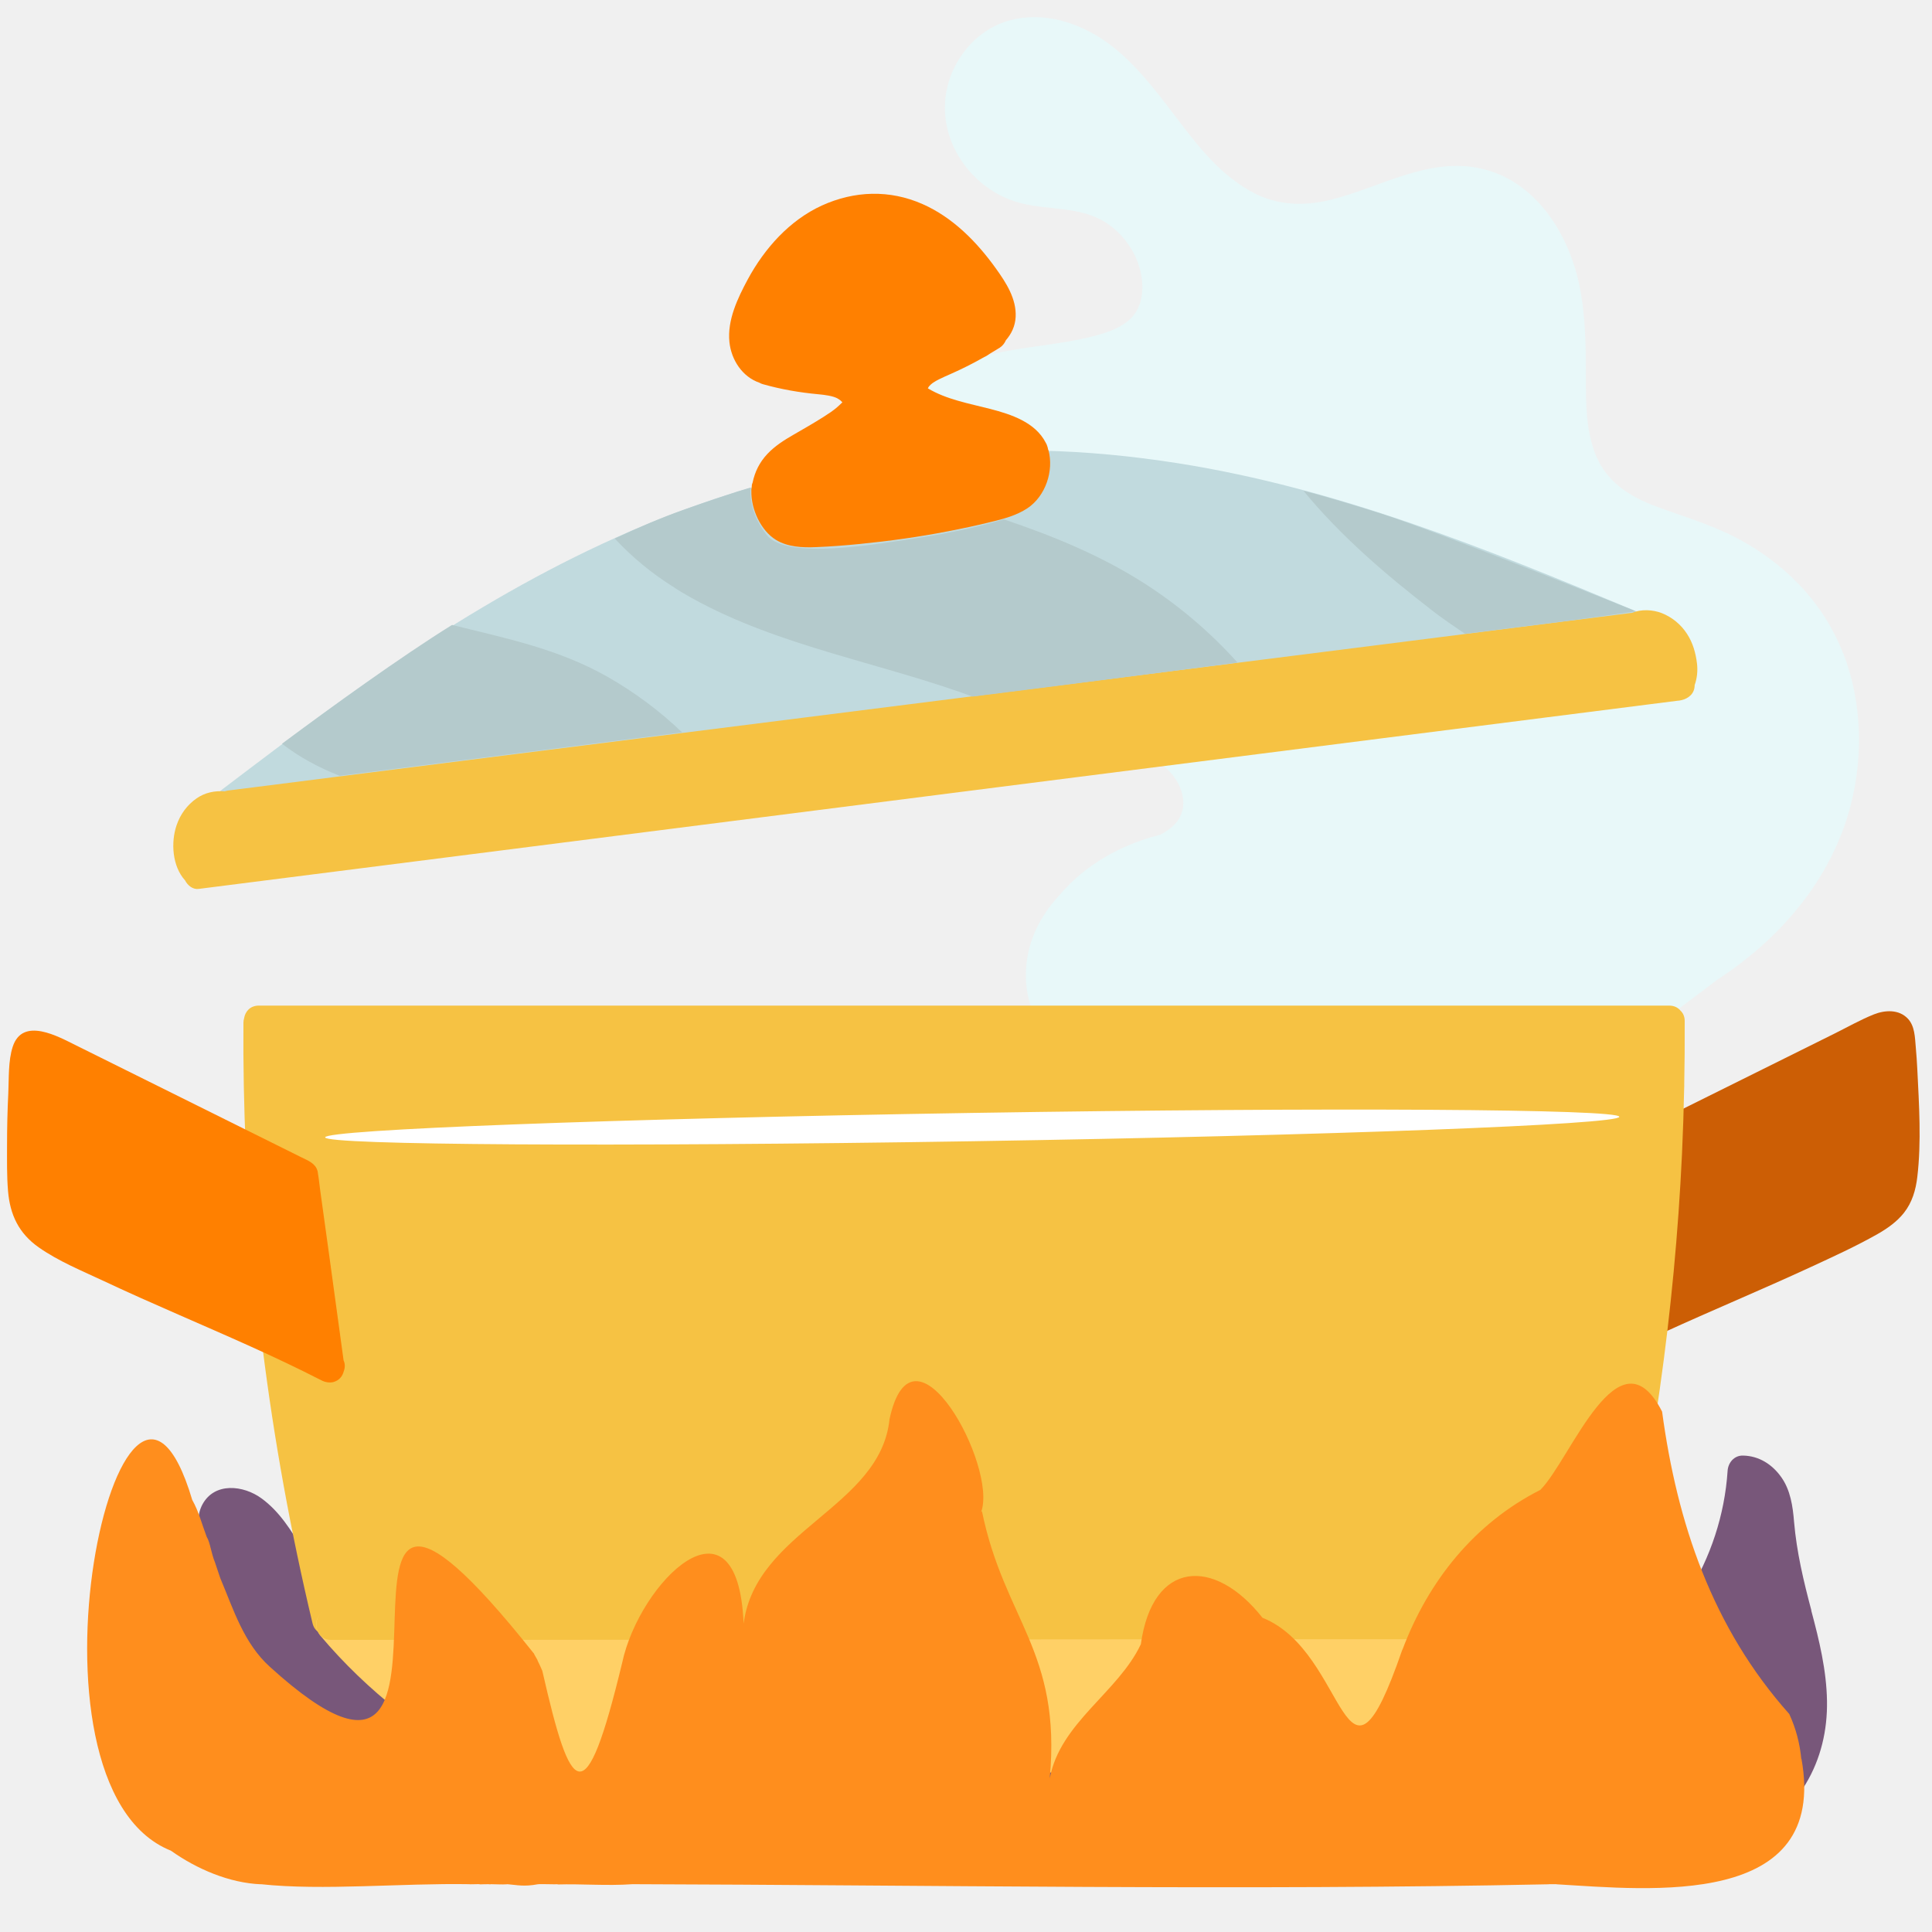
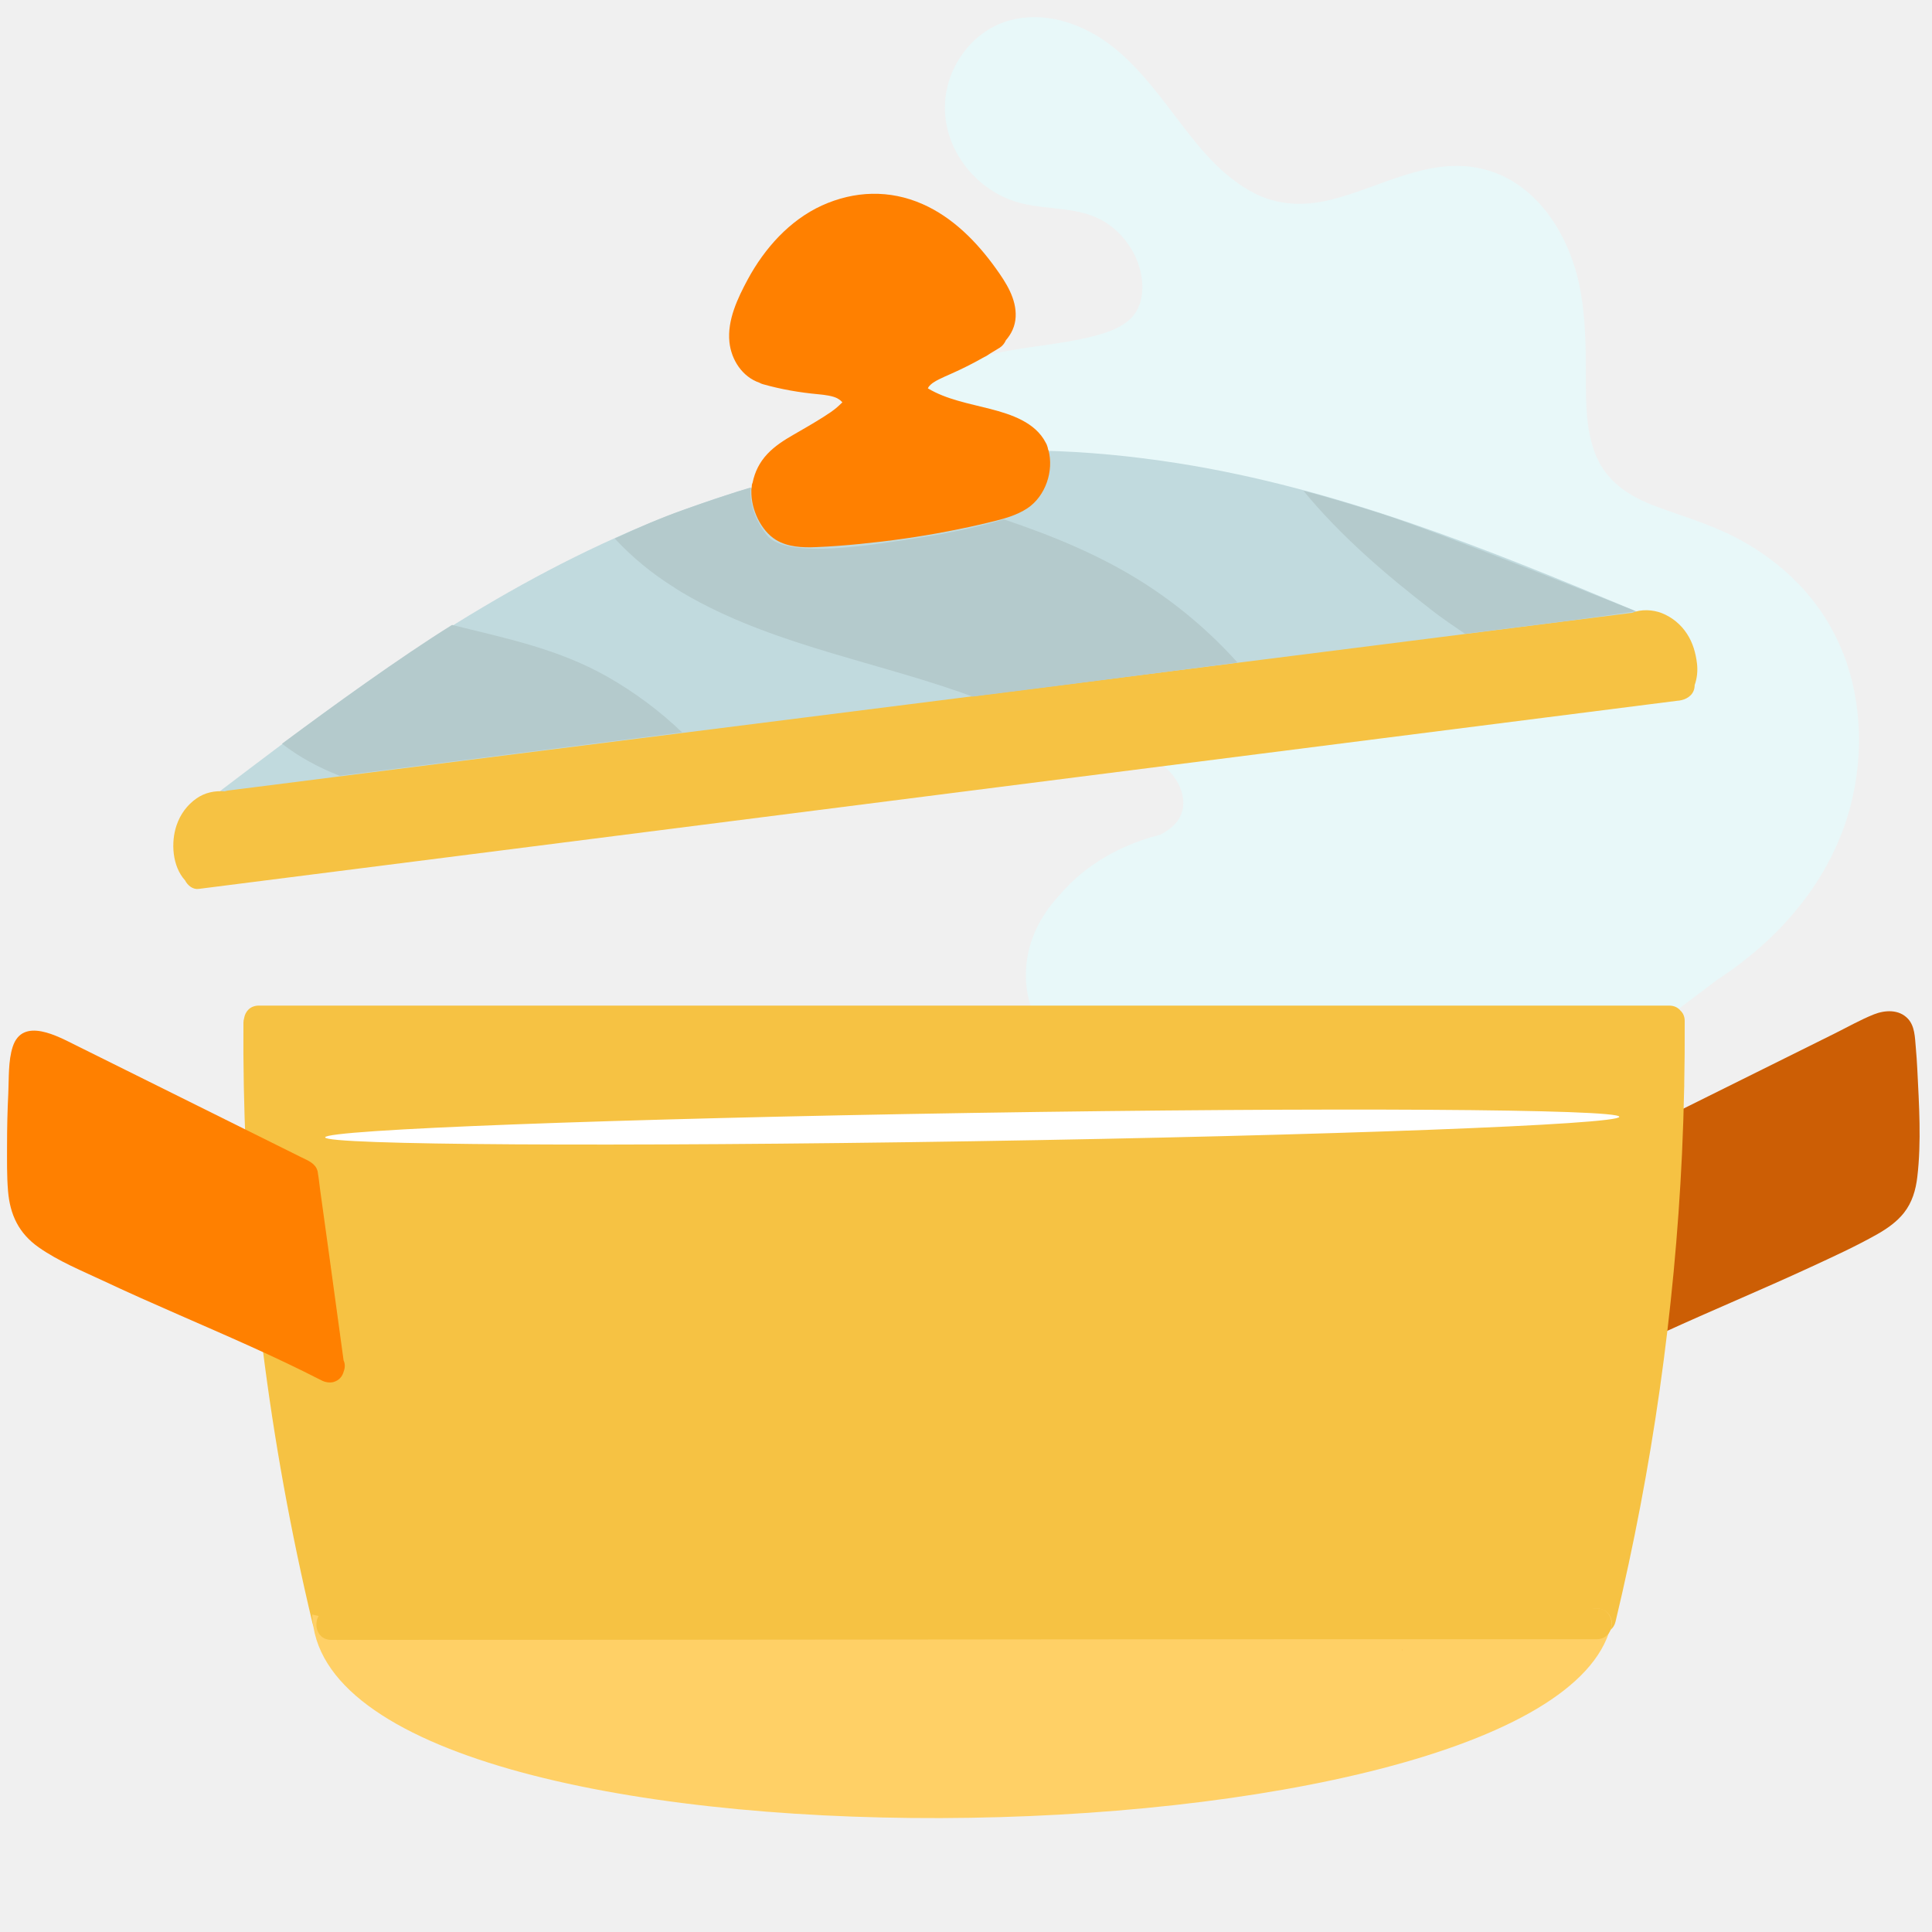
<svg xmlns="http://www.w3.org/2000/svg" id="Illustration" viewBox="0 0 200 200">
  <defs>
-     <style>.cls-1{fill:none}.cls-2{fill:#f6c243}.cls-5{fill:#ffd066}.cls-6{fill:#ff8000}.cls-7{fill:#ff8e1d}.cls-9{fill:#b4cacc}</style>
+     <style>.cls-1{fill:none}.cls-2{fill:#ff8000}.cls-3{fill:#ffd066}.cls-8{fill:#f6c243}.cls-10{fill:#b4cacc}</style>
  </defs>
-   <path d="M187.51 166.7c-.81-3.05-1.52-6.02-1.79-9.17-.13-1.6-.37-3.27-1.32-4.61-.94-1.33-2.31-2.21-3.97-2.24-.91-.02-1.54.74-1.59 1.59-.3 4.55-1.76 8.97-4.18 12.83-2.25 3.6-5.37 6.65-8.36 9.69-.92-2.02-1.67-4.07-1.88-6.34-.28-2.9-.81-5.56-2.52-7.99-.6-.86-2.23-1.2-2.76 0-.97 2.25-3.42 3.53-4.93 5.39-1.69 2.08-2.93 4.44-4.12 6.83-1.71 3.45-3.63 7.57-7.04 9.68-.17-5.82-1.27-11.75-4.85-16.47-1.79-2.35-4.05-4.32-6.77-5.49-1.27-.55-2.78-.93-3.8-1.91-.98-.95-1.42-2.32-1.9-3.56-.62-1.62-1.35-3.19-2.69-4.34-1.38-1.18-3.12-1.84-4.92-1.28-.6.18-1.26.84-1.17 1.54.67 5.28-3.63 9.21-7.33 12.25-2.05 1.68-4.15 3.32-5.88 5.34-1.83 2.13-3.05 4.64-4.64 6.94-1.15 1.68-3.01 3.61-5.17 3.94.28-5.77-.96-11.56-3.49-16.75-1.38-2.85-3.2-5.43-5.29-7.8-1.77-2.01-3.91-4.08-4.72-6.71-.4-1.3-.24-2.64-.5-3.95-.28-1.5-1.39-2.76-2.95-2.92-3.26-.34-5.25 3.63-6.65 5.96-1.57 2.62-3 5.34-4.75 7.84a22.625 22.625 0 0 1-6.56 6.26c-5.17 3.27-12.02 6.26-14.05 12.46-.83-1.44-1.86-2.74-3.12-3.85-1.93-1.68-4.32-2.57-6.33-4.11-3.66-2.81-4.69-7.9-8.45-10.64-1.86-1.36-4.86-1.71-6.12.64-.63 1.18-.41 2.45-.3 3.71.12 1.38.08 2.77-.06 4.15-.49 5.14-2.43 10.2-1.77 15.41.59 4.67 2.66 9.53 6.74 12.17.12.1.26.18.42.24.29.13.57.16.82.11h153.28c.38 0 .69-.11.94-.29.11-.06.22-.13.33-.23 2.1-1.88 4.12-3.92 5.58-6.35 1.56-2.59 2.25-5.56 2.2-8.58-.05-3.19-.81-6.31-1.63-9.37l.02-.02Z" style="fill:#78577a" id="Back_fire" />
-   <path d="M190.79 67.61c-2.1-5.37-6.17-9.44-11.27-12.05-2.61-1.33-5.39-2.13-8.13-3.15-2.63-.98-4.97-2.45-6.12-5.12-1.1-2.55-1.1-5.47-1.1-8.19 0-3.2-.02-6.4-.67-9.54-1.08-5.29-4.46-10.76-10.05-12.08-5.54-1.32-10.61 1.98-15.82 3.23-2.68.64-5.36.55-7.84-.74-2.64-1.37-4.72-3.58-6.54-5.88-3.65-4.6-6.9-9.96-12.85-11.8-2.61-.81-5.55-.72-7.94.69-2.22 1.3-3.84 3.61-4.41 6.11-1.22 5.28 2.45 10.59 7.59 11.93 2.92.76 6.15.33 8.79 1.99 2.15 1.36 3.69 3.82 3.82 6.38.07 1.52-.34 2.95-1.57 3.91-1.07.83-2.42 1.24-3.72 1.56-3.31.83-6.75.99-10.07 1.76-2.67.62-5.29 1.68-7.4 3.46-2.32 1.96-3.44 4.73-4.03 7.65-1.28 6.3-2.08 13.27.06 19.46 1.69 4.87 5.36 9.33 10.39 10.93 3.07.97 6.25.5 9.37.08 2.91-.4 6.35-.79 8.93.94 1.86 1.23 3.16 4.05 1.57 5.99-.45.55-1.06.96-1.69 1.3-.03 0-.05 0-.08.01-3.95.99-7.67 3.1-10.24 6.12-2.18 2.31-3.62 5.2-3.57 8.55.01.98.16 1.95.45 2.87 1.21 5.4 6.17 9.58 10.94 12.11 12.5 6.64 27.51 4.39 39.79-1.51 7.32-3.51 13.97-8.24 20.39-13.16 6.52-4.24 11.8-10.36 13.8-18.01 1.34-5.16 1.18-10.82-.77-15.81h-.01Z" style="fill:#e8f8f9" id="Layer_13" />
+   <path d="M190.79 67.61c-2.1-5.37-6.17-9.44-11.27-12.05-2.61-1.33-5.39-2.13-8.13-3.15-2.63-.98-4.97-2.45-6.12-5.12-1.1-2.55-1.1-5.47-1.1-8.19 0-3.2-.02-6.4-.67-9.54-1.08-5.29-4.46-10.76-10.05-12.08-5.54-1.32-10.61 1.98-15.82 3.23-2.68.64-5.36.55-7.84-.74-2.64-1.37-4.72-3.58-6.54-5.88-3.65-4.6-6.9-9.96-12.85-11.8-2.61-.81-5.55-.72-7.94.69-2.22 1.3-3.84 3.61-4.41 6.11-1.22 5.28 2.45 10.59 7.59 11.93 2.92.76 6.15.33 8.79 1.99 2.15 1.36 3.69 3.82 3.82 6.38.07 1.52-.34 2.95-1.57 3.91-1.07.83-2.42 1.24-3.72 1.56-3.31.83-6.75.99-10.07 1.76-2.67.62-5.29 1.68-7.4 3.46-2.32 1.96-3.44 4.73-4.03 7.65-1.28 6.3-2.08 13.27.06 19.46 1.69 4.87 5.36 9.33 10.39 10.93 3.07.97 6.25.5 9.37.08 2.91-.4 6.35-.79 8.93.94 1.86 1.23 3.16 4.05 1.57 5.99-.45.55-1.06.96-1.69 1.3-.03 0-.05 0-.08.01-3.95.99-7.67 3.1-10.24 6.12-2.18 2.31-3.62 5.2-3.57 8.55.01.98.16 1.95.45 2.87 1.21 5.4 6.17 9.58 10.94 12.11 12.5 6.64 27.51 4.39 39.79-1.51 7.32-3.51 13.97-8.24 20.39-13.16 6.52-4.24 11.8-10.36 13.8-18.01 1.34-5.16 1.18-10.82-.77-15.81h-.01z" style="fill:#e8f8f9" id="Layer_13" />
  <g id="Cooking_pot">
-     <path d="M198.48 110.71c-.04-.77-.09-1.54-.16-2.31-.09-1-.09-2.16-.81-2.94-.93-.99-2.37-.91-3.53-.45-1.4.56-2.75 1.33-4.1 2l-17.4 8.64c-1.25.62-.9 2.1.03 2.69l-.51 16.22c-.46.21-.93.41-1.39.63-.79.36-.98 1.49-.57 2.18.47.81 1.4.93 2.18.57 5.02-2.3 10.13-4.42 15.15-6.74 2.36-1.09 4.75-2.18 7.01-3.46 1.01-.58 1.98-1.26 2.71-2.18.86-1.09 1.23-2.37 1.39-3.73.43-3.64.18-7.48 0-11.12Z" style="fill:#cc5e05" />
-     <path class="cls-2" d="M27.17 139.43c1.2 9.62 2.93 19.17 5.18 28.6.47 2 3.55 1.15 3.08-.85-2.19-9.15-3.9-18.42-5.07-27.75-.11-.86-.66-1.59-1.59-1.59-.78 0-1.7.74-1.59 1.59Z" />
-     <path class="cls-2" d="M174.01 104.68c-.25-.34-.66-.58-1.21-.58H26.79c-.9 0-1.41.62-1.52 1.31-.04.14-.07.29-.07.45-.03 4.38.05 8.76.25 13.13.04.86.71 1.59 1.59 1.59.54 0 1.06-.31 1.35-.75l2.93 1.81s2.2 19.6 2.74 19.88c.53.28-5.29-2.08-5.29-2.08.91 9.3 5.13 28.17 5.53 28.77s41.85-.6 41.85-.6l88.18.58c.64 1.06 2.54 1.22 2.91-.32 3.8-15.87 6.11-32.1 6.88-48.41.21-4.58.3-9.18.28-13.77 0-.43-.15-.76-.37-1.01Z" />
-     <path class="cls-5" d="M164.16 166.95c-4.7 5.6-10.54 10.06-16.96 13.53-1.81.98-.2 3.73 1.61 2.76 6.63-3.59 12.75-8.24 17.61-14.02.55-.66.64-1.61 0-2.25-.57-.57-1.7-.66-2.25 0Z" />
-     <path class="cls-6" d="M35.57 140.84 34.1 130.1l-.96-6.93c-.08-.57-.13-1.15-.23-1.71-.01-.08-.01-.16-.04-.24-.22-.81-1-1.08-1.68-1.42l-1.89-.94-14.33-7.12-7.09-3.52c-1.84-.91-5.53-3-6.56.13-.48 1.46-.39 3.29-.46 4.81-.09 1.79-.13 3.59-.13 5.37 0 1.57-.03 3.17.1 4.74.2 2.47 1.11 4.4 3.17 5.85 2.06 1.45 4.52 2.45 6.8 3.52 2.53 1.19 5.09 2.32 7.65 3.44 4.97 2.18 9.97 4.32 14.8 6.8.39.21.87.29 1.26.19.6-.17.94-.59 1.07-1.1.14-.36.16-.76 0-1.11Z" />
-     <path class="cls-5" d="M107.7 168.21s-61.44-.01-71.28 0c-.34-.38-.68-.74-1-1.13-.55-.66-1.69-.57-2.25 0-.65.65-.55 1.59 0 2.25 4.84 5.76 10.92 10.41 17.52 13.98.19.13.43.21.7.24h.06c.05 0 .08.02.13.02 13.06 0 26.11-.01 39.17-.04 11.12-.02 22.24-.05 33.37-.06 7.96 0 15.93-.01 23.89-.01 1.41 0 1.85-1.51 1.32-2.45 2.48-1.6 7.72-5.04 9.57-6.52 2.44-1.96 6.29-6.28 6.29-6.28H107.7Z" />
-     <path class="cls-2" d="M34.29 169.76c16.93 0 33.88-.01 50.81-.03 17.35-.01 34.71-.04 52.07-.04h28.12c2.05 0 2.05-3.19 0-3.19-16.93 0-33.88.01-50.81.03-17.35.01-34.71.04-52.07.04H34.29c-2.05 0-2.05 3.19 0 3.19ZM27.49 114.02h145.3c2.05 0 2.05-3.19 0-3.19H27.49c-2.05 0-2.05 3.19 0 3.19Z" />
+     <path d="M198.48 110.71c-.04-.77-.09-1.54-.16-2.31-.09-1-.09-2.16-.81-2.94-.93-.99-2.37-.91-3.53-.45-1.4.56-2.75 1.33-4.1 2l-17.4 8.64c-1.25.62-.9 2.1.03 2.69l-.51 16.22c-.46.21-.93.41-1.39.63-.79.36-.98 1.49-.57 2.18.47.81 1.4.93 2.18.57 5.02-2.3 10.13-4.42 15.15-6.74 2.36-1.09 4.75-2.18 7.01-3.46 1.01-.58 1.98-1.26 2.71-2.18.86-1.09 1.23-2.37 1.39-3.73.43-3.64.18-7.48 0-11.12z" style="fill:#cc5e05" />
+     <path class="cls-8" d="M27.17 139.43c1.2 9.62 2.93 19.17 5.18 28.6.47 2 3.55 1.15 3.08-.85-2.19-9.15-3.9-18.42-5.07-27.75-.11-.86-.66-1.59-1.59-1.59-.78 0-1.7.74-1.59 1.59z" />
+     <path class="cls-8" d="M174.01 104.68c-.25-.34-.66-.58-1.21-.58H26.79c-.9 0-1.41.62-1.52 1.31-.04.14-.07.29-.07.45-.03 4.38.05 8.76.25 13.13.04.86.71 1.59 1.59 1.59.54 0 1.06-.31 1.35-.75l2.93 1.81s2.2 19.6 2.74 19.88c.53.28-5.29-2.08-5.29-2.08.91 9.3 5.13 28.17 5.53 28.77s41.85-.6 41.85-.6l88.18.58c.64 1.06 2.54 1.22 2.91-.32 3.8-15.87 6.11-32.1 6.88-48.41.21-4.58.3-9.18.28-13.77 0-.43-.15-.76-.37-1.01z" />
+     <path class="cls-3" d="M166.42 169.21c.55-.66.64-1.61 0-2.25-.57-.57-1.7-.66-2.25 0-4.7 5.59-10.54 10.05-16.96 13.52" />
+     <path class="cls-2" d="M35.57 140.84 34.1 130.1l-.96-6.93c-.08-.57-.13-1.15-.23-1.71-.01-.08-.01-.16-.04-.24-.22-.81-1-1.08-1.68-1.42l-1.89-.94-14.33-7.12-7.09-3.52c-1.84-.91-5.53-3-6.56.13-.48 1.46-.39 3.29-.46 4.81-.09 1.79-.13 3.59-.13 5.37 0 1.57-.03 3.17.1 4.74.2 2.47 1.11 4.4 3.17 5.85 2.06 1.45 4.52 2.45 6.8 3.52 2.53 1.19 5.09 2.32 7.65 3.44 4.97 2.18 9.97 4.32 14.8 6.8.39.21.87.29 1.26.19.6-.17.94-.59 1.07-1.1.14-.36.16-.76 0-1.11z" />
+     <path class="cls-3" d="M108.21 168.43c-1.77-.32-66.31 1.1-75.89-1.29.92 28.93 127.79 26.82 134.41 1.29h-58.52z" />
+     <path class="cls-8" d="M34.29 169.76c16.93 0 33.88-.01 50.81-.03 17.35-.01 34.71-.04 52.07-.04h28.12c2.05 0 2.05-3.19 0-3.19-16.93 0-33.88.01-50.81.03-17.35.01-34.71.04-52.07.04H34.29c-2.05 0-2.05 3.19 0 3.19zM27.49 114.02h145.3c2.05 0 2.05-3.19 0-3.19H27.49c-2.05 0-2.05 3.19 0 3.19z" />
  </g>
  <g id="Top">
-     <path d="M169.08 63.16c-15.28-6.4-30.7-12.62-47.17-15.21-4.7-.74-9.45-1.2-14.21-1.3-1.48-.03-1.89 1.62-1.23 2.56-.24.58-.64 1.41-1.64 2.45-1.91 1.98-1.61.59-4.34 1.66-2.73 1.07-11 1.37-15.75 1.74-2.73.21-4.28-.88-5.11-1.85 1.43-.84.58-3.41-1.25-2.9C62.29 54.82 47.83 63.45 34.4 73.2c-3.83 2.78-7.6 5.64-11.37 8.5-.69.52-1.04 1.37-.57 2.18.4.67 1.49 1.1 2.18.57l1.77-1.35 12.83-1.55 88.27-11.34 38.05-5.08c.89.37 1.79.74 2.68 1.12.79.33 1.76-.36 1.96-1.11.26-.92-.32-1.63-1.11-1.96Z" style="fill:#c1dade" />
-     <path class="cls-6" d="M108.51 46.58c-.03-.19-.08-.38-.16-.57-.02-.06-.06-.1-.08-.15 0-.01-.02-.02-.02-.04-1.09-2.12-3.59-2.93-5.75-3.49-2.17-.56-4.52-.97-6.45-2.13.03-.05.05-.09.08-.14.01-.02.02-.03.03-.05.06-.06.12-.13.18-.19.02-.02.13-.11.18-.15.04-.03.09-.06.1-.07.19-.13.4-.24.6-.34.39-.2.8-.37 1.2-.55a37.55 37.55 0 0 0 3.47-1.75c.09-.04.18-.08.27-.14.1-.06.2-.13.3-.2.34-.2.68-.41 1.02-.62.29-.18.51-.46.65-.78.57-.66.96-1.45 1.01-2.42.09-1.88-1-3.55-2.04-5-1.97-2.75-4.46-5.29-7.59-6.67-3.41-1.51-7.06-1.39-10.44.15-3.34 1.53-5.92 4.43-7.65 7.62-1.05 1.95-2.15 4.24-1.91 6.51.19 1.84 1.33 3.6 3.11 4.21.11.06.22.12.35.15 1.87.53 3.78.86 5.71 1.04.7.06 1.54.18 1.99.42.11.06.21.13.31.2 0 .01.11.11.2.19 0 0 0 .01.02.03-.21.21-.42.4-.64.59-.04.04-.39.3-.16.13l-.38.28c-.26.18-.52.35-.79.52-1.01.64-2.06 1.24-3.1 1.84-.96.55-1.93 1.17-2.69 1.98-.82.87-1.3 1.86-1.53 2.97-.04.09-.07.18-.08.27-.01.08 0 .16-.02.25 0 .06-.02.12-.03.18v.17c-.04 1.88.97 4.09 2.55 5.06 1.21.74 2.75.81 4.12.75 1.52-.06 3.05-.18 4.57-.33 3.03-.3 6.06-.72 9.06-1.3 1.51-.29 3.02-.61 4.51-.98 1.29-.31 2.64-.67 3.76-1.41 1.88-1.25 2.77-3.87 2.18-6.05Z" />
-     <path class="cls-2" d="M175.43 70.92c.26-.72.33-1.51.24-2.25-.13-1.07-.43-2.14-1.03-3.05a5.544 5.544 0 0 0-2.61-2.15c-.95-.37-2.14-.42-3.08-.03-8.65 1.1-17.3 2.2-25.95 3.29l-29.43 3.72-30.38 3.84-29.67 3.75c-8.95 1.13-17.9 2.27-26.85 3.41-1.01.13-2.01.26-3.02.38-.13.02-.26.05-.39.09-1.03-.08-2.03.12-2.9.72-.98.68-1.69 1.64-2.08 2.79-.61 1.78-.45 4.25.88 5.71.27.53.81.96 1.4.88l27.07-3.44 31.18-3.97 32.66-4.16 31.51-4.01 27.84-3.54 2.84-.36c.13 0 .27-.03.39-.06.76-.17 1.38-.69 1.38-1.55Z" />
+     <path d="M169.08 63.16c-15.28-6.4-30.7-12.62-47.17-15.21-4.7-.74-9.45-1.2-14.21-1.3-1.48-.03-1.89 1.62-1.23 2.56-.24.58-.64 1.41-1.64 2.45-1.91 1.98-1.61.59-4.34 1.66-2.73 1.07-11 1.37-15.75 1.74-2.73.21-4.28-.88-5.11-1.85 1.43-.84.58-3.41-1.25-2.9C62.29 54.82 47.83 63.45 34.4 73.2c-3.83 2.78-7.6 5.64-11.37 8.5-.69.52-1.04 1.37-.57 2.18.4.67 1.49 1.1 2.18.57l1.77-1.35 12.83-1.55 88.27-11.34 38.05-5.08c.89.37 1.79.74 2.68 1.12.79.33 1.76-.36 1.96-1.11.26-.92-.32-1.63-1.11-1.96z" style="fill:#c1dade" />
+     <path class="cls-2" d="M108.51 46.58c-.03-.19-.08-.38-.16-.57-.02-.06-.06-.1-.08-.15 0-.01-.02-.02-.02-.04-1.09-2.12-3.59-2.93-5.75-3.49-2.17-.56-4.52-.97-6.45-2.13.03-.05.05-.09.08-.14.01-.02.02-.03.03-.05.06-.06.12-.13.18-.19.02-.02.13-.11.18-.15.04-.03.09-.06.1-.07.19-.13.4-.24.6-.34.39-.2.8-.37 1.2-.55a37.55 37.55 0 0 0 3.47-1.75c.09-.04.18-.08.27-.14.1-.06.2-.13.3-.2.34-.2.68-.41 1.02-.62.29-.18.51-.46.65-.78.57-.66.96-1.45 1.01-2.42.09-1.88-1-3.55-2.04-5-1.97-2.75-4.46-5.29-7.59-6.67-3.41-1.51-7.06-1.39-10.44.15-3.34 1.53-5.92 4.43-7.65 7.62-1.05 1.95-2.15 4.24-1.91 6.51.19 1.84 1.33 3.6 3.11 4.21.11.06.22.12.35.15 1.87.53 3.78.86 5.71 1.04.7.06 1.54.18 1.99.42.11.06.21.13.31.2 0 .01.11.11.2.19 0 0 0 .01.02.03-.21.21-.42.4-.64.59-.04.04-.39.3-.16.13l-.38.28c-.26.18-.52.35-.79.52-1.01.64-2.06 1.24-3.1 1.84-.96.55-1.93 1.17-2.69 1.98-.82.87-1.3 1.86-1.53 2.97-.04.09-.07.18-.08.27-.01.08 0 .16-.02.25 0 .06-.02.12-.03.18v.17c-.04 1.88.97 4.09 2.55 5.06 1.21.74 2.75.81 4.12.75 1.52-.06 3.05-.18 4.57-.33 3.03-.3 6.06-.72 9.06-1.3 1.51-.29 3.02-.61 4.51-.98 1.29-.31 2.64-.67 3.76-1.41 1.88-1.25 2.77-3.87 2.18-6.05z" />
+     <path class="cls-8" d="M175.43 70.92c.26-.72.33-1.51.24-2.25-.13-1.07-.43-2.14-1.03-3.05a5.544 5.544 0 0 0-2.61-2.15c-.95-.37-2.14-.42-3.08-.03-8.65 1.1-17.3 2.2-25.95 3.29l-29.43 3.72-30.38 3.84-29.67 3.75c-8.95 1.13-17.9 2.27-26.85 3.41-1.01.13-2.01.26-3.02.38-.13.02-.26.05-.39.09-1.03-.08-2.03.12-2.9.72-.98.68-1.69 1.64-2.08 2.79-.61 1.78-.45 4.25.88 5.71.27.53.81.96 1.4.88l27.07-3.44 31.18-3.97 32.66-4.16 31.51-4.01 27.84-3.54 2.84-.36c.13 0 .27-.03.39-.06.76-.17 1.38-.69 1.38-1.55z" />
  </g>
  <g id="Layer_15">
-     <path class="cls-1" d="m22.75 81.87 9.65-1.2 2.78-.35c-2.13-.84-4.15-1.91-5.97-3.32-3.78 2.81-6.45 4.87-6.45 4.87ZM128.11 68.6c3.44-.45 5.75-.74 5.75-.74s9.93-1.25 17.82-2.25c-1.22-.8-2.42-1.63-3.56-2.52-4.68-3.61-9.39-7.66-13.19-12.29-2.83-.74-5.89-1.44-10.17-2.28-8.19-1.62-16.05-1.71-16.05-1.71.46 3.23-1.08 5.21-2.45 6.04-.45.27-1.28.59-2.34.91 4.99 1.68 9.86 3.66 14.32 6.48 3.69 2.33 7 5.16 9.88 8.35ZM99.37 71.64c-9.79-3.41-20.6-5.22-29.5-10.76a30.622 30.622 0 0 1-6.24-5.12c-4.06 1.91-8.65 4.34-13.94 7.23-.87.47-1.85 1.06-2.89 1.7 5.54 1.38 10.94 2.44 16.08 5.36a39.85 39.85 0 0 1 7.75 5.77l1.52-.19s22.08-2.78 25.91-3.2c.47-.05 1.39-.16 2.62-.31-.43-.16-.86-.32-1.3-.47Z" />
-     <path class="cls-9" d="M46.8 64.69c-5.32 3.3-12.48 8.49-17.61 12.3 1.82 1.41 3.84 2.48 5.97 3.32l35.46-4.49a39.449 39.449 0 0 0-7.75-5.77c-5.14-2.91-10.54-3.98-16.08-5.36ZM69.87 60.88c8.9 5.55 19.72 7.35 29.5 10.76.43.15.87.31 1.3.47 6.02-.74 19.65-2.51 27.44-3.52a47.2 47.2 0 0 0-9.88-8.35c-4.47-2.82-9.33-4.8-14.32-6.48-2.2.67-5.42 1.4-8.55 1.87-4.66.71-13.93 2.37-15.99-.25-2.05-2.62-1.65-4.91-1.65-4.91s-1.37.33-7.03 2.33c-2.18.77-4.51 1.76-7.05 2.95 1.79 1.93 3.89 3.66 6.24 5.12ZM148.11 63.09c1.15.89 2.35 1.71 3.56 2.52 3.77-.47 7.07-.89 8.59-1.08 4.7-.58 9.09-1.25 9.09-1.25s-20.32-8.19-26.51-10.15c-2.95-.93-5.34-1.65-7.91-2.33 3.8 4.63 8.5 8.67 13.19 12.29Z" />
+     <path class="cls-1" d="m22.75 81.87 9.65-1.2 2.78-.35c-2.13-.84-4.15-1.91-5.97-3.32-3.78 2.81-6.45 4.87-6.45 4.87zM128.11 68.6c3.44-.45 5.75-.74 5.75-.74s9.93-1.25 17.82-2.25c-1.22-.8-2.42-1.63-3.56-2.52-4.68-3.61-9.39-7.66-13.19-12.29-2.83-.74-5.89-1.44-10.17-2.28-8.19-1.62-16.05-1.71-16.05-1.71.46 3.23-1.08 5.21-2.45 6.04-.45.27-1.28.59-2.34.91 4.99 1.68 9.86 3.66 14.32 6.48 3.69 2.33 7 5.16 9.88 8.35zM99.37 71.64c-9.79-3.41-20.6-5.22-29.5-10.76a30.622 30.622 0 0 1-6.24-5.12c-4.06 1.91-8.65 4.34-13.94 7.23-.87.47-1.85 1.06-2.89 1.7 5.54 1.38 10.94 2.44 16.08 5.36a39.85 39.85 0 0 1 7.75 5.77l1.52-.19s22.08-2.78 25.91-3.2c.47-.05 1.39-.16 2.62-.31-.43-.16-.86-.32-1.3-.47z" />
+     <path class="cls-10" d="M46.8 64.69c-5.32 3.3-12.48 8.49-17.61 12.3 1.82 1.41 3.84 2.48 5.97 3.32l35.46-4.49a39.449 39.449 0 0 0-7.75-5.77c-5.14-2.91-10.54-3.98-16.08-5.36zM69.87 60.88c8.9 5.55 19.72 7.35 29.5 10.76.43.15.87.31 1.3.47 6.02-.74 19.65-2.51 27.44-3.52a47.2 47.2 0 0 0-9.88-8.35c-4.47-2.82-9.33-4.8-14.32-6.48-2.2.67-5.42 1.4-8.55 1.87-4.66.71-13.93 2.37-15.99-.25-2.05-2.62-1.65-4.91-1.65-4.91s-1.37.33-7.03 2.33c-2.18.77-4.51 1.76-7.05 2.95 1.79 1.93 3.89 3.66 6.24 5.12zM148.11 63.09c1.15.89 2.35 1.71 3.56 2.52 3.77-.47 7.07-.89 8.59-1.08 4.7-.58 9.09-1.25 9.09-1.25s-20.32-8.19-26.51-10.15c-2.95-.93-5.34-1.65-7.91-2.33 3.8 4.63 8.5 8.67 13.19 12.29z" />
  </g>
-   <path class="cls-7" d="M186.47 182.09c-.15-1.6-.56-3.17-1.24-4.64h.01c-8.01-8.97-11.63-19.82-13.18-31.32-4.48-8.78-9.44 4.92-12.6 8.1-6.81 3.45-11.59 9.4-14.28 16.55-.01.03-.03.06-.04.08v-.01c-6.11 17.66-5.49.18-14.45-3.38-4.95-6.3-11.38-6-12.59 2.74-2.36 5-8.37 8.13-9.43 13.89 1.22-13.17-4.73-16.44-7.02-27.67-.02.04-.06.08-.09.11 1.77-4.67-7.05-20.98-9.48-9.61-.94 9.12-13.86 11.49-15.1 21.15-.61-14.37-10.8-4.34-12.58 4.08-3.83 15.85-5.29 13.82-8.26.8-.16-.37-.33-.74-.51-1.1h.02c-.14-.27-.3-.48-.4-.73v.02c-27.32-34.35-1.97 24.41-27.3 1.41-2.72-2.45-3.77-5.93-5.15-9.2-.19-.52-.38-1.17-.54-1.61-.42-1.01-.5-2.08-.86-2.65-.5-1.31-.82-2.63-1.5-3.83-7.23-24.33-19.19 29.52-2.21 36.31 2.69 1.91 6.06 3.35 9.32 3.48 0 0-.01 0-.02-.01 6.41.69 14.56-.12 21.58 0-.05.03 1.05-.02 1.1 0l-.02.02c.23 0 .72-.03.97-.02-.06.03.21 0 .2.01 0 0-.01 0-.02-.01.61 0 1.09.05 1.71.01v-.01c.99.08 1.72.28 3.15.01.38-.05 1.82.03 2.16-.01-.06 0-.11.02-.17.03 2.57-.08 5.13.16 7.83-.03 29.62.08 63.77.67 94.85.01l-.01-.01h.82s-.01 0-.02.01c9.68.57 28.17 2.56 25.37-12.98Z" />
-   <path class="cls-7" d="M145.14 170.79v.06c.01-.02.02-.05.03-.07h-.04Z" />
-   <path d="M167.63 115.61c-.01-.81-30.02-.99-67.01-.4-37 .59-66.98 1.73-66.96 2.53s30.02.99 67.01.4c37-.59 66.98-1.73 66.96-2.53Z" style="fill:#fff" />
+   <path d="M145.14 170.79v.06c.01-.02.02-.05.03-.07h-.04z" style="fill:#ff8e1d" />
+   <path d="M167.63 115.61c-.01-.81-30.02-.99-67.01-.4-37 .59-66.98 1.73-66.96 2.53s30.02.99 67.01.4c37-.59 66.98-1.73 66.96-2.53z" style="fill:#fff" />
</svg>
